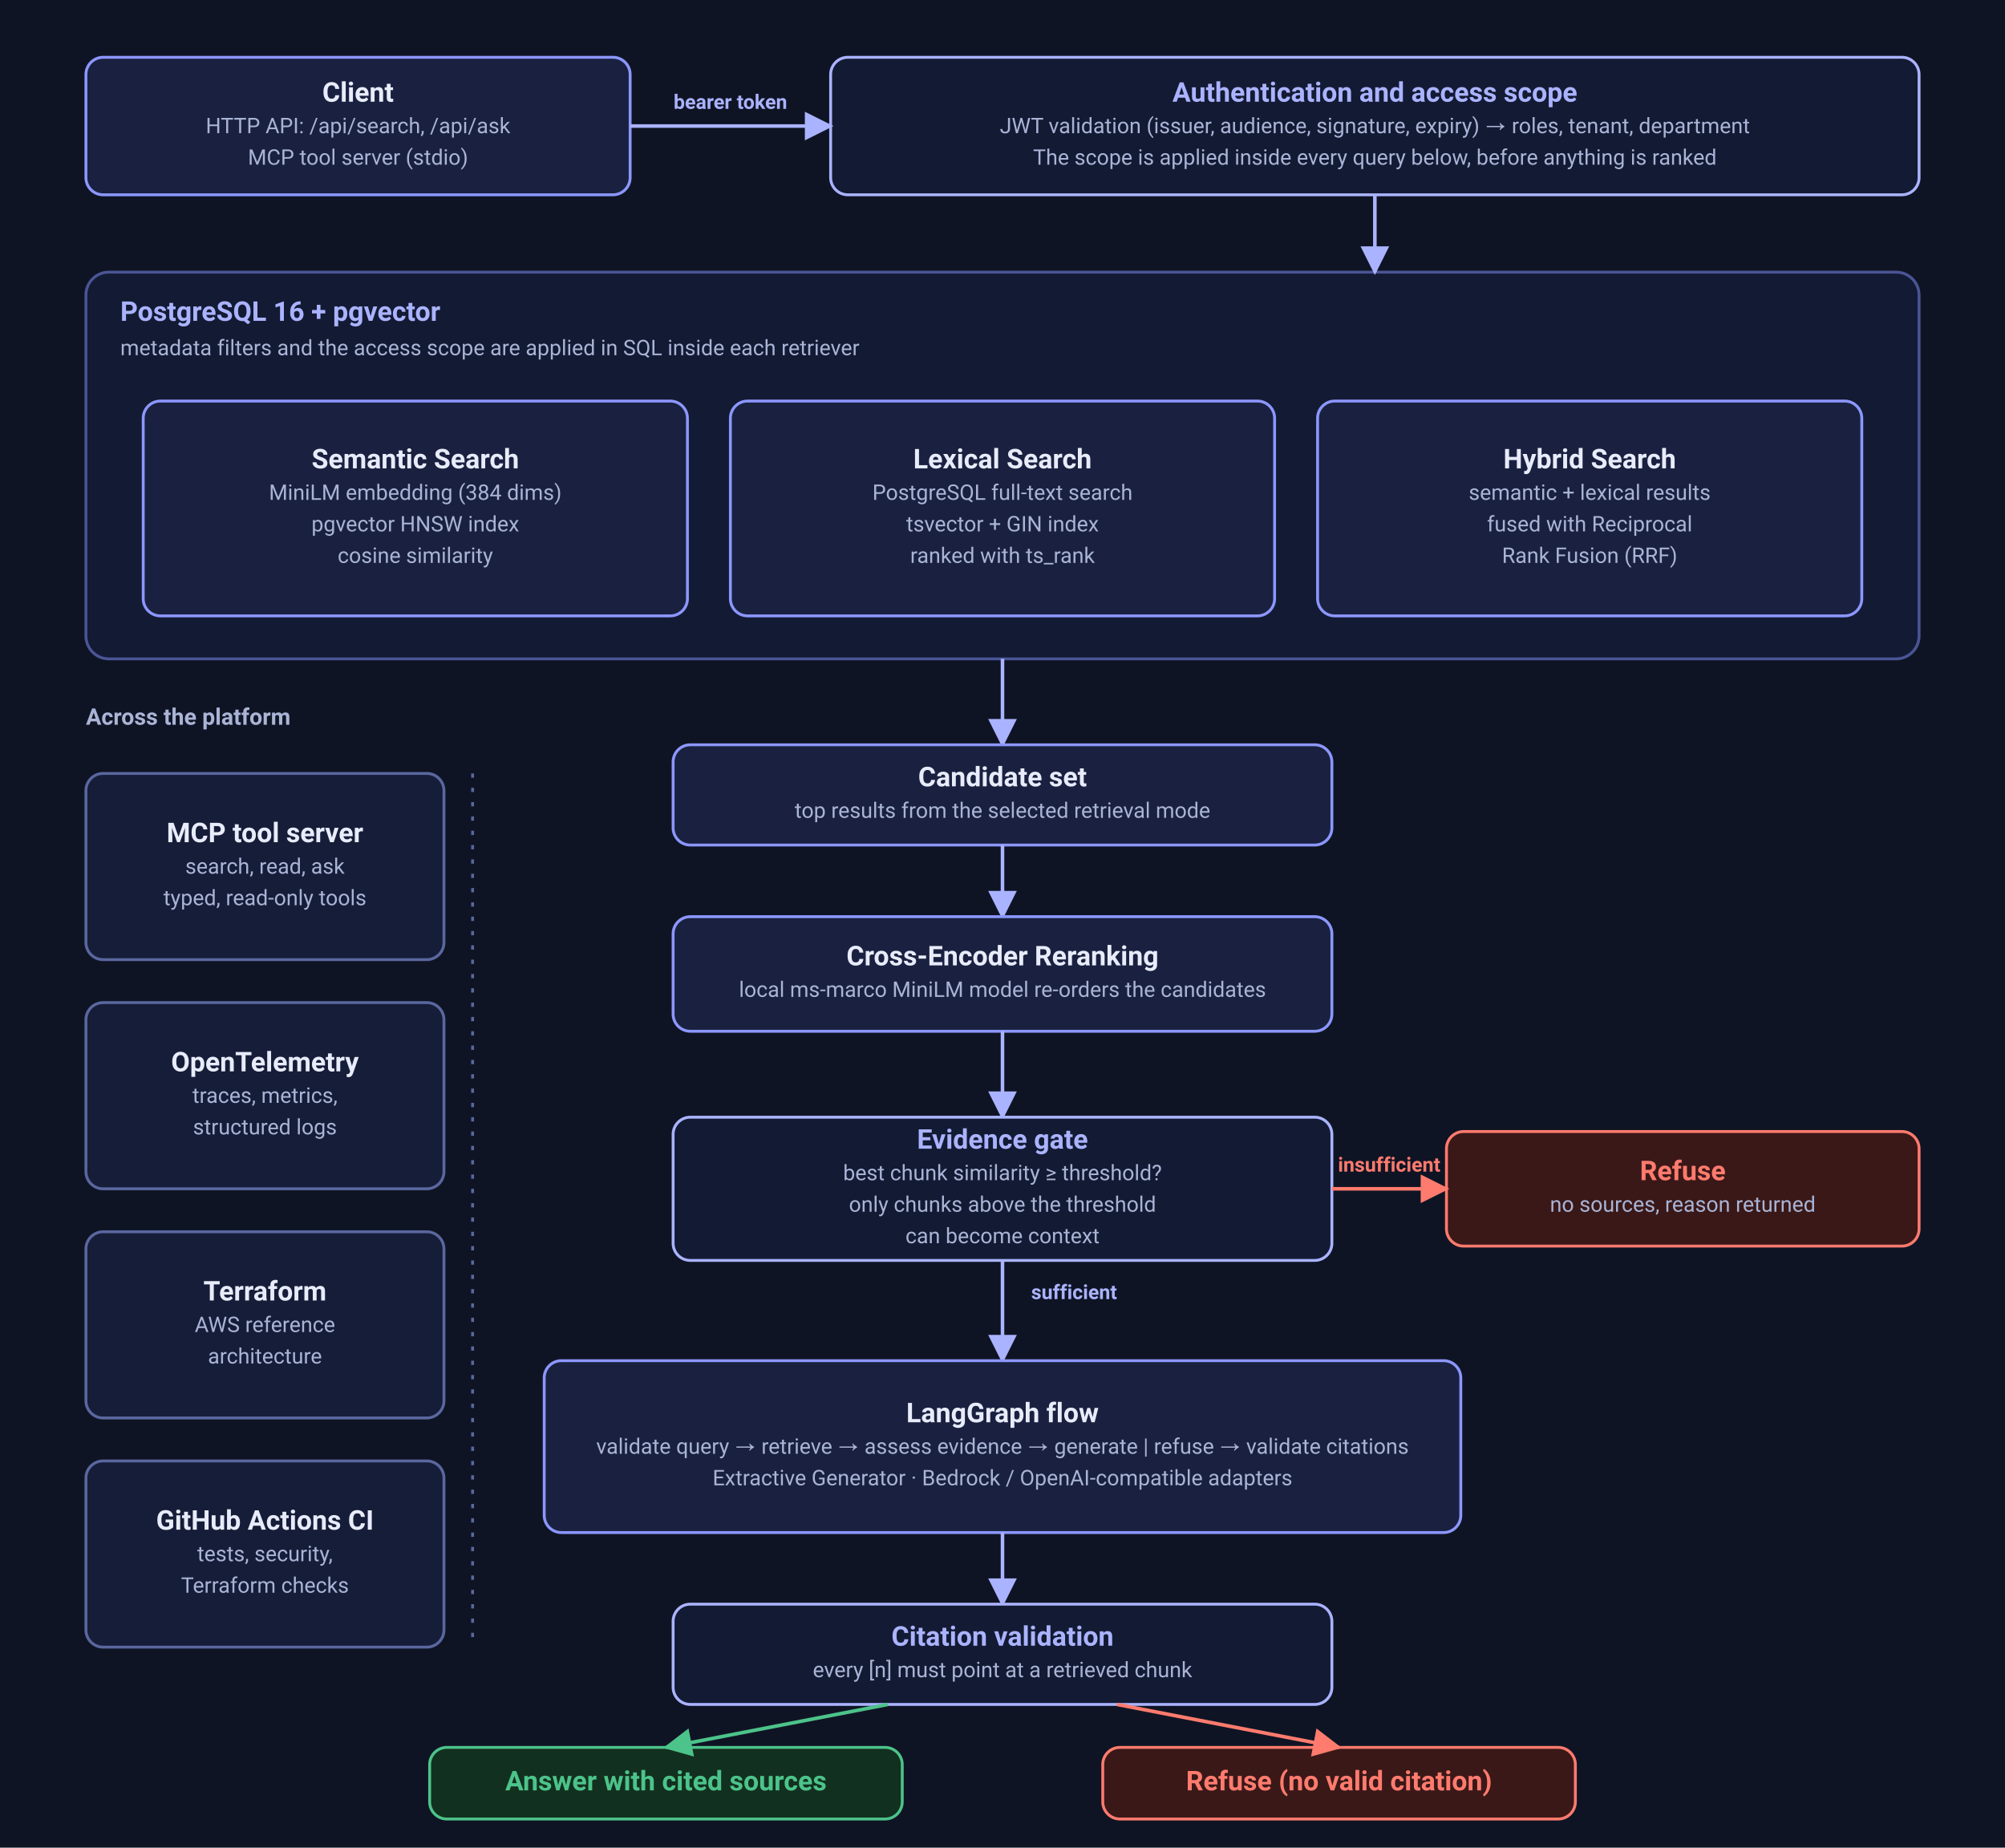
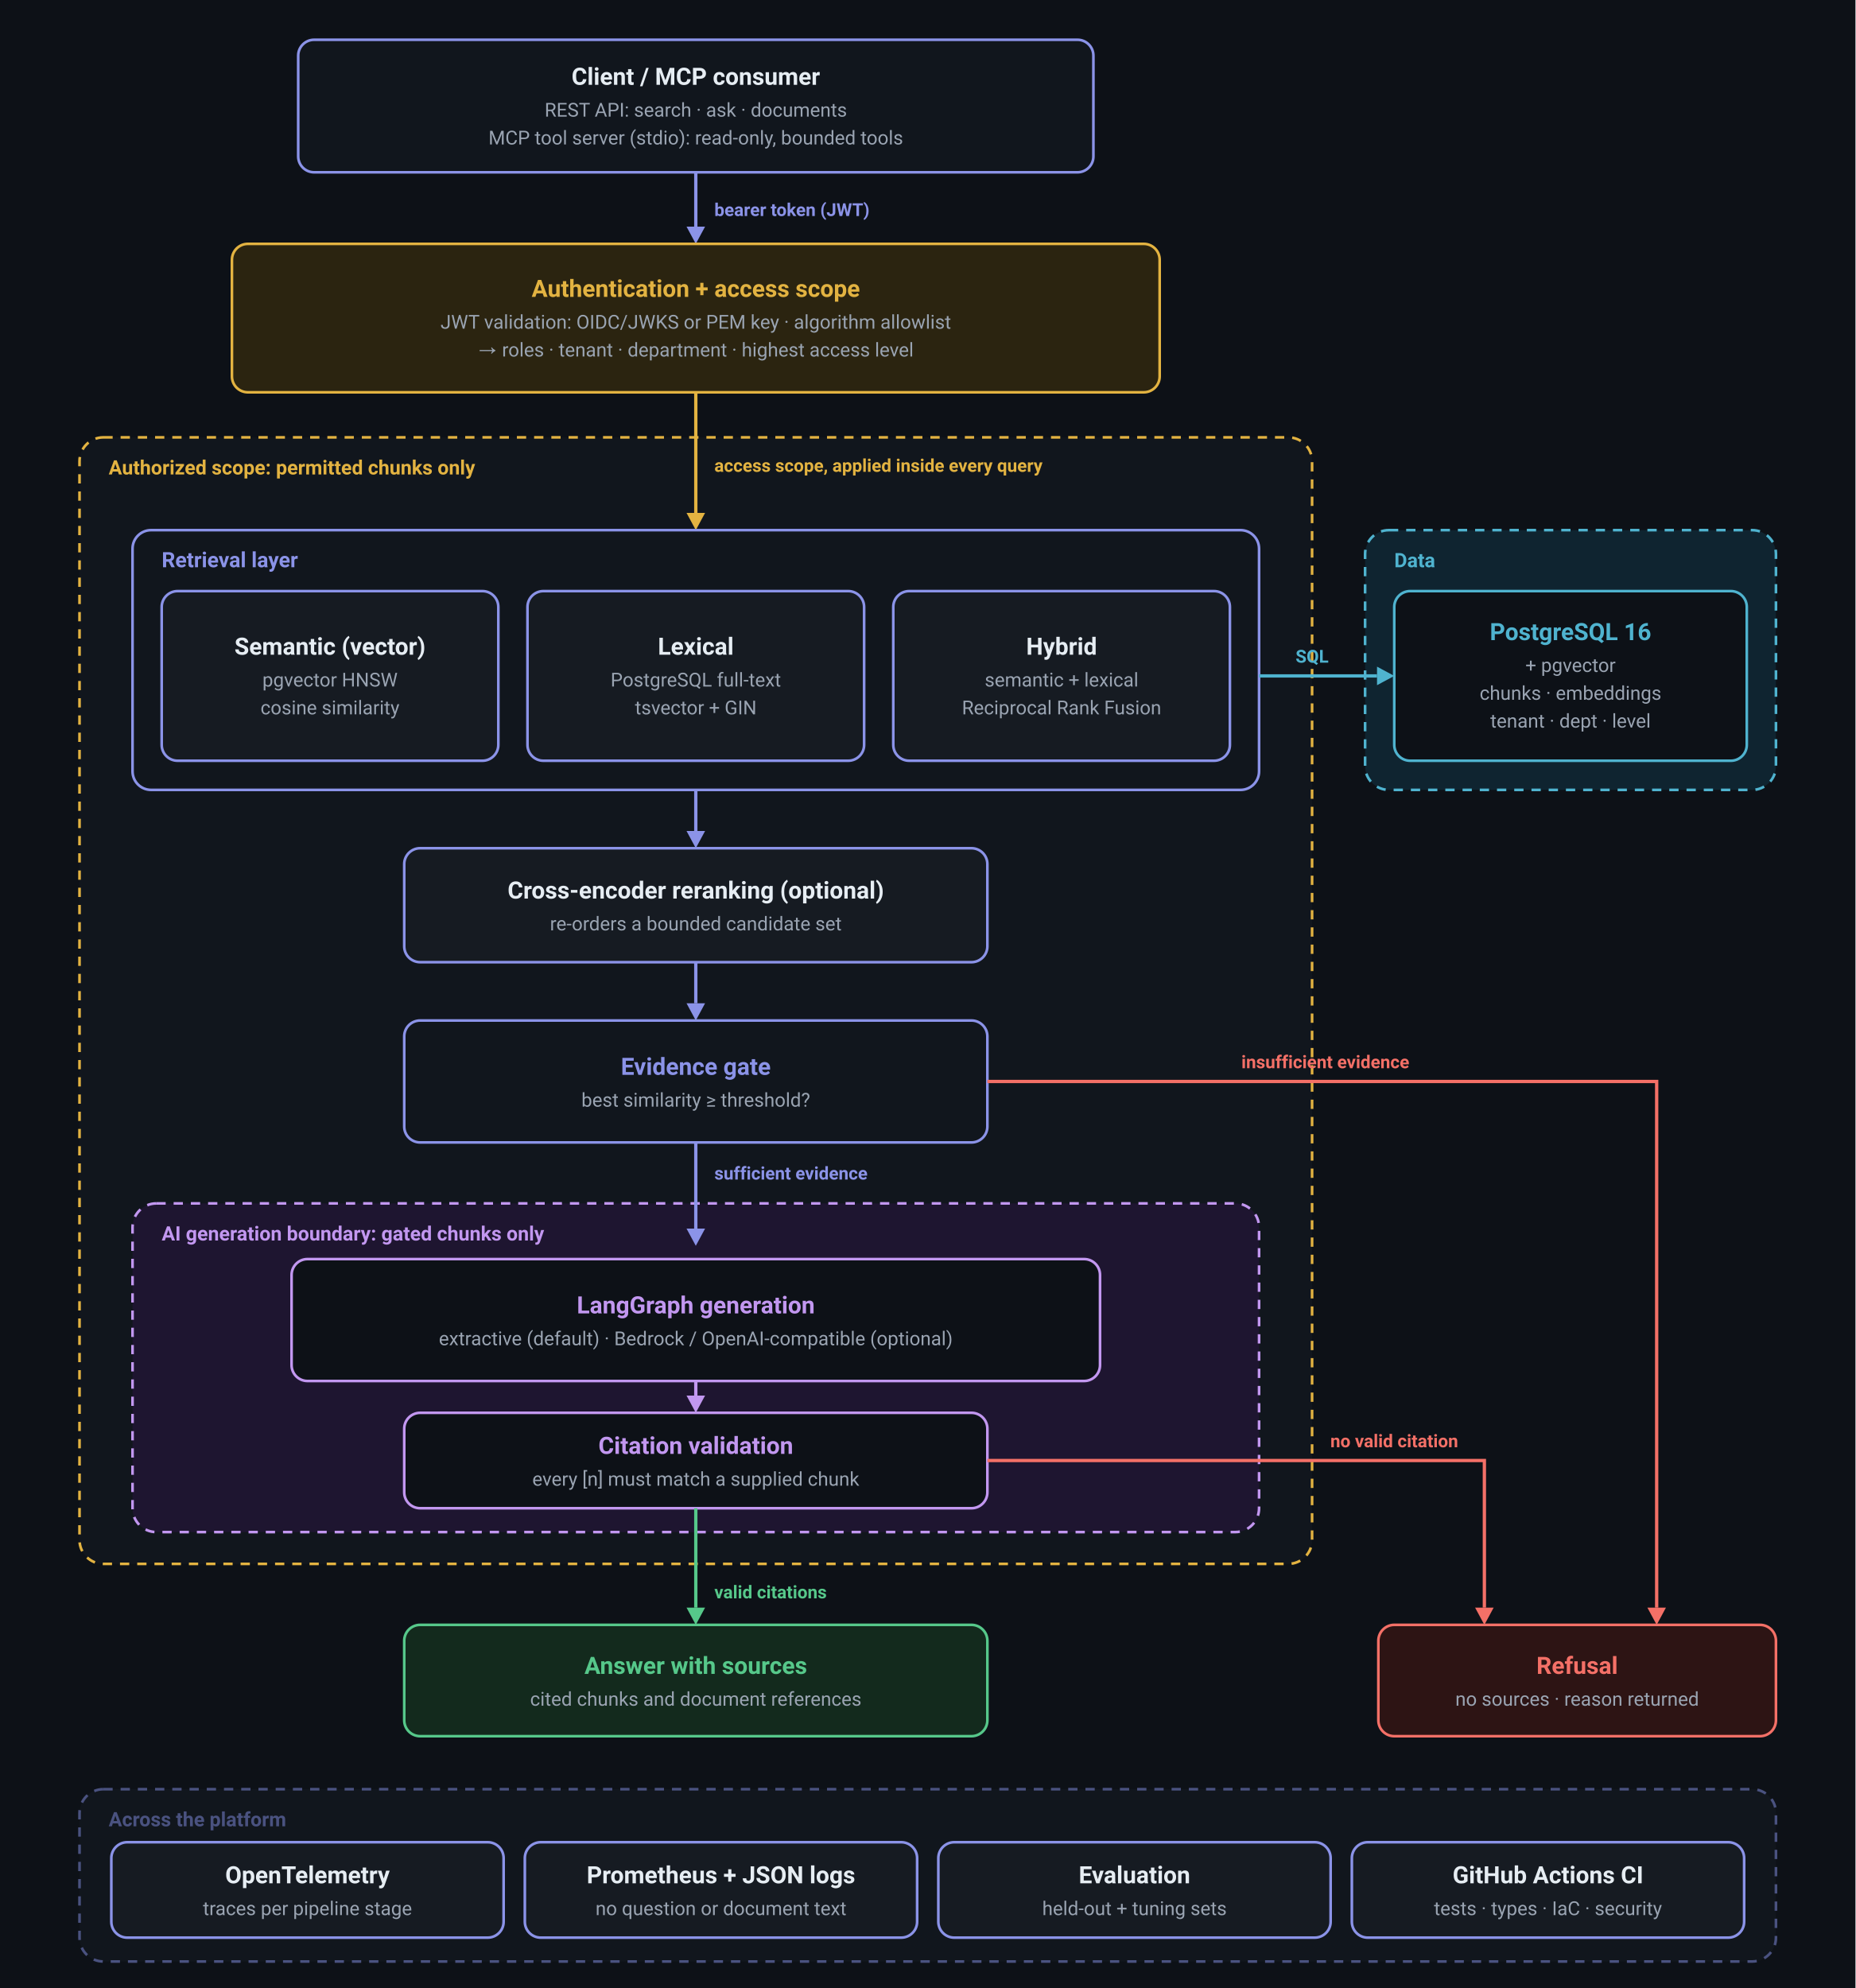
- <svg xmlns="http://www.w3.org/2000/svg" viewBox="0 0 1400 1290" width="1400" height="1290" role="img" aria-label="Policy RAG Platform architecture: JWT access scope, semantic, lexical and hybrid retrieval on PostgreSQL and pgvector, optional cross-encoder reranking, evidence gate, LangGraph generation, citation validation, answer or refusal">
-   <defs>
-     <marker id="head-4cc38a" viewBox="0 0 10 10" refX="9" refY="5" markerWidth="8" markerHeight="8" orient="auto-start-reverse">
-       <path d="M0,0 L10,5 L0,10 z" fill="#4cc38a" />
-     </marker>
-     <marker id="head-aab3ff" viewBox="0 0 10 10" refX="9" refY="5" markerWidth="8" markerHeight="8" orient="auto-start-reverse">
-       <path d="M0,0 L10,5 L0,10 z" fill="#aab3ff" />
-     </marker>
-     <marker id="head-ff7b6e" viewBox="0 0 10 10" refX="9" refY="5" markerWidth="8" markerHeight="8" orient="auto-start-reverse">
-       <path d="M0,0 L10,5 L0,10 z" fill="#ff7b6e" />
-     </marker>
-   </defs>
+ <svg xmlns="http://www.w3.org/2000/svg" viewBox="0 0 1400 1500" width="1400" height="1500" role="img" aria-label="Policy RAG Platform logical architecture. A REST API client or MCP consumer sends a bearer token; JWT validation produces an access scope (roles, tenant, department, access level) that is applied inside every retrieval query against PostgreSQL 16 with pgvector. Semantic, lexical or hybrid retrieval, optional cross-encoder reranking and an evidence gate run only on authorized chunks; LangGraph generation and citation validation return an answer with sources or a refusal. OpenTelemetry, Prometheus, held-out evaluation and CI run across the platform.">
  <style>text{font-family:-apple-system,"Segoe UI",Roboto,Helvetica,Arial,sans-serif}</style>
-   <rect width="1400" height="1290" fill="#0f1424" />
-   <rect x="60" y="40" width="380" height="96" rx="12" fill="#1a2140" stroke="#8c97ff" stroke-width="2" />
-   <text x="250.0" y="71.0" font-size="19" font-weight="700" fill="#e8ecfa" text-anchor="middle">Client</text>
-   <text x="250.0" y="93.0" font-size="15" font-weight="400" fill="#a9b4d6" text-anchor="middle">HTTP API: /api/search, /api/ask</text>
-   <text x="250.0" y="115.0" font-size="15" font-weight="400" fill="#a9b4d6" text-anchor="middle">MCP tool server (stdio)</text>
-   <rect x="580" y="40" width="760" height="96" rx="12" fill="#131a33" stroke="#aab3ff" stroke-width="2" />
-   <text x="960.0" y="71.0" font-size="19" font-weight="700" fill="#aab3ff" text-anchor="middle">Authentication and access scope</text>
-   <text x="960.0" y="93.0" font-size="15" font-weight="400" fill="#a9b4d6" text-anchor="middle">JWT validation (issuer, audience, signature, expiry)  →  roles, tenant, department</text>
-   <text x="960.0" y="115.0" font-size="15" font-weight="400" fill="#a9b4d6" text-anchor="middle">The scope is applied inside every query below, before anything is ranked</text>
-   <line x1="440" y1="88" x2="580" y2="88" stroke="#aab3ff" stroke-width="2.5" marker-end="url(#head-aab3ff)" />
-   <text x="510.0" y="76.0" font-size="14" font-weight="600" fill="#aab3ff" text-anchor="middle">bearer token</text>
-   <rect x="60" y="190" width="1280" height="270" rx="16" fill="#131a33" stroke="#4a5596" stroke-width="2" />
-   <text x="84" y="224" font-size="19" font-weight="700" fill="#aab3ff" text-anchor="start">PostgreSQL 16 + pgvector</text>
-   <text x="84" y="248" font-size="15" font-weight="400" fill="#a9b4d6" text-anchor="start">metadata filters and the access scope are applied in SQL inside each retriever</text>
-   <rect x="100" y="280" width="380" height="150" rx="12" fill="#1a2140" stroke="#8c97ff" stroke-width="2" />
-   <text x="290.0" y="327.0" font-size="19" font-weight="700" fill="#e8ecfa" text-anchor="middle">Semantic Search</text>
-   <text x="290.0" y="349.0" font-size="15" font-weight="400" fill="#a9b4d6" text-anchor="middle">MiniLM embedding (384 dims)</text>
-   <text x="290.0" y="371.0" font-size="15" font-weight="400" fill="#a9b4d6" text-anchor="middle">pgvector HNSW index</text>
-   <text x="290.0" y="393.0" font-size="15" font-weight="400" fill="#a9b4d6" text-anchor="middle">cosine similarity</text>
-   <rect x="510.0" y="280" width="380" height="150" rx="12" fill="#1a2140" stroke="#8c97ff" stroke-width="2" />
-   <text x="700.0" y="327.0" font-size="19" font-weight="700" fill="#e8ecfa" text-anchor="middle">Lexical Search</text>
-   <text x="700.0" y="349.0" font-size="15" font-weight="400" fill="#a9b4d6" text-anchor="middle">PostgreSQL full-text search</text>
-   <text x="700.0" y="371.0" font-size="15" font-weight="400" fill="#a9b4d6" text-anchor="middle">tsvector + GIN index</text>
-   <text x="700.0" y="393.0" font-size="15" font-weight="400" fill="#a9b4d6" text-anchor="middle">ranked with ts_rank</text>
-   <rect x="920" y="280" width="380" height="150" rx="12" fill="#1a2140" stroke="#8c97ff" stroke-width="2" />
-   <text x="1110.0" y="327.0" font-size="19" font-weight="700" fill="#e8ecfa" text-anchor="middle">Hybrid Search</text>
-   <text x="1110.0" y="349.0" font-size="15" font-weight="400" fill="#a9b4d6" text-anchor="middle">semantic + lexical results</text>
-   <text x="1110.0" y="371.0" font-size="15" font-weight="400" fill="#a9b4d6" text-anchor="middle">fused with Reciprocal</text>
-   <text x="1110.0" y="393.0" font-size="15" font-weight="400" fill="#a9b4d6" text-anchor="middle">Rank Fusion (RRF)</text>
-   <line x1="960" y1="136" x2="960" y2="190" stroke="#aab3ff" stroke-width="2.5" marker-end="url(#head-aab3ff)" />
-   <line x1="700" y1="460" x2="700" y2="520" stroke="#aab3ff" stroke-width="2.5" marker-end="url(#head-aab3ff)" />
-   <rect x="470.0" y="520" width="460" height="70" rx="12" fill="#1a2140" stroke="#8c97ff" stroke-width="2" />
-   <text x="700.0" y="549.0" font-size="19" font-weight="700" fill="#e8ecfa" text-anchor="middle">Candidate set</text>
-   <text x="700.0" y="571.0" font-size="15" font-weight="400" fill="#a9b4d6" text-anchor="middle">top results from the selected retrieval mode</text>
-   <line x1="700" y1="590" x2="700" y2="640" stroke="#aab3ff" stroke-width="2.5" marker-end="url(#head-aab3ff)" />
-   <rect x="470.0" y="640" width="460" height="80" rx="12" fill="#1a2140" stroke="#8c97ff" stroke-width="2" />
-   <text x="700.0" y="674.0" font-size="19" font-weight="700" fill="#e8ecfa" text-anchor="middle">Cross-Encoder Reranking</text>
-   <text x="700.0" y="696.0" font-size="15" font-weight="400" fill="#a9b4d6" text-anchor="middle">local ms-marco MiniLM model re-orders the candidates</text>
-   <line x1="700" y1="720" x2="700" y2="780" stroke="#aab3ff" stroke-width="2.5" marker-end="url(#head-aab3ff)" />
-   <rect x="470.0" y="780" width="460" height="100" rx="12" fill="#131a33" stroke="#aab3ff" stroke-width="2" />
-   <text x="700.0" y="802.0" font-size="19" font-weight="700" fill="#aab3ff" text-anchor="middle">Evidence gate</text>
-   <text x="700.0" y="824.0" font-size="15" font-weight="400" fill="#a9b4d6" text-anchor="middle">best chunk similarity ≥ threshold?</text>
-   <text x="700.0" y="846.0" font-size="15" font-weight="400" fill="#a9b4d6" text-anchor="middle">only chunks above the threshold</text>
-   <text x="700.0" y="868.0" font-size="15" font-weight="400" fill="#a9b4d6" text-anchor="middle">can become context</text>
-   <rect x="1010" y="790" width="330" height="80" rx="12" fill="#3a1818" stroke="#ff7b6e" stroke-width="2" />
-   <text x="1175.0" y="824.0" font-size="19" font-weight="700" fill="#ff7b6e" text-anchor="middle">Refuse</text>
-   <text x="1175.0" y="846.0" font-size="15" font-weight="400" fill="#a9b4d6" text-anchor="middle">no sources, reason returned</text>
-   <line x1="930.0" y1="830" x2="1010" y2="830" stroke="#ff7b6e" stroke-width="2.5" marker-end="url(#head-ff7b6e)" />
-   <text x="970.0" y="818.0" font-size="14" font-weight="600" fill="#ff7b6e" text-anchor="middle">insufficient</text>
-   <line x1="700" y1="880" x2="700" y2="950" stroke="#aab3ff" stroke-width="2.5" marker-end="url(#head-aab3ff)" />
-   <text x="750.0" y="907.0" font-size="14" font-weight="600" fill="#aab3ff" text-anchor="middle">sufficient</text>
-   <rect x="380.0" y="950" width="640" height="120" rx="12" fill="#1a2140" stroke="#8c97ff" stroke-width="2" />
-   <text x="700.0" y="993.0" font-size="19" font-weight="700" fill="#e8ecfa" text-anchor="middle">LangGraph flow</text>
-   <text x="700.0" y="1015.0" font-size="15" font-weight="400" fill="#a9b4d6" text-anchor="middle">validate query → retrieve → assess evidence → generate | refuse → validate citations</text>
-   <text x="700.0" y="1037.0" font-size="15" font-weight="400" fill="#a9b4d6" text-anchor="middle">Extractive Generator   ·   Bedrock / OpenAI-compatible adapters</text>
-   <line x1="700" y1="1070" x2="700" y2="1120" stroke="#aab3ff" stroke-width="2.5" marker-end="url(#head-aab3ff)" />
-   <rect x="470.0" y="1120" width="460" height="70" rx="12" fill="#131a33" stroke="#aab3ff" stroke-width="2" />
-   <text x="700.0" y="1149.0" font-size="19" font-weight="700" fill="#aab3ff" text-anchor="middle">Citation validation</text>
-   <text x="700.0" y="1171.0" font-size="15" font-weight="400" fill="#a9b4d6" text-anchor="middle">every [n] must point at a retrieved chunk</text>
-   <rect x="300" y="1220" width="330" height="50" rx="12" fill="#12301f" stroke="#4cc38a" stroke-width="2" />
-   <text x="465.0" y="1250.0" font-size="19" font-weight="700" fill="#4cc38a" text-anchor="middle">Answer with cited sources</text>
-   <rect x="770" y="1220" width="330" height="50" rx="12" fill="#3a1818" stroke="#ff7b6e" stroke-width="2" />
-   <text x="935.0" y="1250.0" font-size="19" font-weight="700" fill="#ff7b6e" text-anchor="middle">Refuse (no valid citation)</text>
-   <line x1="620" y1="1190" x2="465" y2="1220" stroke="#4cc38a" stroke-width="2.5" marker-end="url(#head-4cc38a)" />
-   <line x1="780" y1="1190" x2="935" y2="1220" stroke="#ff7b6e" stroke-width="2.5" marker-end="url(#head-ff7b6e)" />
-   <text x="60" y="506" font-size="16" font-weight="700" fill="#a9b4d6" text-anchor="start">Across the platform</text>
-   <rect x="60" y="540" width="250" height="130" rx="12" fill="#161d38" stroke="#5a679f" stroke-width="2" />
-   <text x="185.0" y="588.0" font-size="19" font-weight="700" fill="#e8ecfa" text-anchor="middle">MCP tool server</text>
-   <text x="185.0" y="610.0" font-size="15" font-weight="400" fill="#a9b4d6" text-anchor="middle">search, read, ask</text>
-   <text x="185.0" y="632.0" font-size="15" font-weight="400" fill="#a9b4d6" text-anchor="middle">typed, read-only tools</text>
-   <rect x="60" y="700" width="250" height="130" rx="12" fill="#161d38" stroke="#5a679f" stroke-width="2" />
-   <text x="185.0" y="748.0" font-size="19" font-weight="700" fill="#e8ecfa" text-anchor="middle">OpenTelemetry</text>
-   <text x="185.0" y="770.0" font-size="15" font-weight="400" fill="#a9b4d6" text-anchor="middle">traces, metrics,</text>
-   <text x="185.0" y="792.0" font-size="15" font-weight="400" fill="#a9b4d6" text-anchor="middle">structured logs</text>
-   <rect x="60" y="860" width="250" height="130" rx="12" fill="#161d38" stroke="#5a679f" stroke-width="2" />
-   <text x="185.0" y="908.0" font-size="19" font-weight="700" fill="#e8ecfa" text-anchor="middle">Terraform</text>
-   <text x="185.0" y="930.0" font-size="15" font-weight="400" fill="#a9b4d6" text-anchor="middle">AWS reference</text>
-   <text x="185.0" y="952.0" font-size="15" font-weight="400" fill="#a9b4d6" text-anchor="middle">architecture</text>
-   <rect x="60" y="1020" width="250" height="130" rx="12" fill="#161d38" stroke="#5a679f" stroke-width="2" />
-   <text x="185.0" y="1068.0" font-size="19" font-weight="700" fill="#e8ecfa" text-anchor="middle">GitHub Actions CI</text>
-   <text x="185.0" y="1090.0" font-size="15" font-weight="400" fill="#a9b4d6" text-anchor="middle">tests, security,</text>
-   <text x="185.0" y="1112.0" font-size="15" font-weight="400" fill="#a9b4d6" text-anchor="middle">Terraform checks</text>
-   <line x1="330" y1="540" x2="330" y2="1150" stroke="#5a679f" stroke-width="2" stroke-dasharray="3 7" />
+   <rect width="1400" height="1500" fill="#0d1117" />
+   <rect x="60" y="330" width="930" height="850" rx="18" fill="#11161d" stroke="#e3b341" stroke-width="2" stroke-dasharray="7 6" />
+   <text x="82" y="358" font-size="15" font-weight="700" fill="#e3b341" text-anchor="start">Authorized scope: permitted chunks only</text>
+   <rect x="1030" y="400" width="310" height="196" rx="18" fill="#0f2430" stroke="#4fb3cf" stroke-width="2" stroke-dasharray="7 6" />
+   <text x="1052" y="428" font-size="15" font-weight="700" fill="#4fb3cf" text-anchor="start">Data</text>
+   <rect x="100" y="908" width="850" height="248" rx="18" fill="#1e1530" stroke="#c297f0" stroke-width="2" stroke-dasharray="7 6" />
+   <text x="122" y="936" font-size="15" font-weight="700" fill="#c297f0" text-anchor="start">AI generation boundary: gated chunks only</text>
+   <rect x="60" y="1350" width="1280" height="130" rx="18" fill="#11161d" stroke="#4a5280" stroke-width="2" stroke-dasharray="7 6" />
+   <text x="82" y="1378" font-size="15" font-weight="700" fill="#4a5280" text-anchor="start">Across the platform</text>
+   <rect x="225" y="30" width="600" height="100" rx="12" fill="#11161d" stroke="#8b93e8" stroke-width="2" />
+   <text x="525.0" y="64.0" font-size="18" font-weight="700" fill="#e6edf3" text-anchor="middle">Client  /  MCP consumer</text>
+   <text x="525.0" y="88.0" font-size="14.5" font-weight="400" fill="#9aa4b2" text-anchor="middle">REST API: search · ask · documents</text>
+   <text x="525.0" y="109.0" font-size="14.5" font-weight="400" fill="#9aa4b2" text-anchor="middle">MCP tool server (stdio): read-only, bounded tools</text>
+   <path d="M525.0,130.0 L525.0,171.0" fill="none" stroke="#8b93e8" stroke-width="2.5" />
+   <path d="M525.0,184.0 L532.0,171.0 L518.0,171.0 z" fill="#8b93e8" />
+   <text x="539" y="163" font-size="13.5" font-weight="600" fill="#8b93e8" text-anchor="start">bearer token (JWT)</text>
+   <rect x="175" y="184" width="700" height="112" rx="12" fill="#2b2410" stroke="#e3b341" stroke-width="2" />
+   <text x="525.0" y="224.0" font-size="18" font-weight="700" fill="#e3b341" text-anchor="middle">Authentication + access scope</text>
+   <text x="525.0" y="248.0" font-size="14.5" font-weight="400" fill="#9aa4b2" text-anchor="middle">JWT validation: OIDC/JWKS or PEM key · algorithm allowlist</text>
+   <text x="525.0" y="269.0" font-size="14.5" font-weight="400" fill="#9aa4b2" text-anchor="middle">→ roles · tenant · department · highest access level</text>
+   <path d="M525.0,296.0 L525.0,387.0" fill="none" stroke="#e3b341" stroke-width="2.5" />
+   <path d="M525.0,400.0 L532.0,387.0 L518.0,387.0 z" fill="#e3b341" />
+   <text x="539" y="356" font-size="13.5" font-weight="600" fill="#e3b341" text-anchor="start">access scope, applied inside every query</text>
+   <rect x="100" y="400" width="850" height="196" rx="14" fill="#11161d" stroke="#8b93e8" stroke-width="2" />
+   <text x="122" y="428" font-size="16" font-weight="700" fill="#8b93e8" text-anchor="start">Retrieval layer</text>
+   <rect x="122" y="446" width="254" height="128" rx="12" fill="#161b22" stroke="#8b93e8" stroke-width="2" />
+   <text x="249.0" y="494.0" font-size="18" font-weight="700" fill="#e6edf3" text-anchor="middle">Semantic (vector)</text>
+   <text x="249.0" y="518.0" font-size="14.5" font-weight="400" fill="#9aa4b2" text-anchor="middle">pgvector HNSW</text>
+   <text x="249.0" y="539.0" font-size="14.5" font-weight="400" fill="#9aa4b2" text-anchor="middle">cosine similarity</text>
+   <rect x="398" y="446" width="254" height="128" rx="12" fill="#161b22" stroke="#8b93e8" stroke-width="2" />
+   <text x="525.0" y="494.0" font-size="18" font-weight="700" fill="#e6edf3" text-anchor="middle">Lexical</text>
+   <text x="525.0" y="518.0" font-size="14.5" font-weight="400" fill="#9aa4b2" text-anchor="middle">PostgreSQL full-text</text>
+   <text x="525.0" y="539.0" font-size="14.5" font-weight="400" fill="#9aa4b2" text-anchor="middle">tsvector + GIN</text>
+   <rect x="674" y="446" width="254" height="128" rx="12" fill="#161b22" stroke="#8b93e8" stroke-width="2" />
+   <text x="801.0" y="494.0" font-size="18" font-weight="700" fill="#e6edf3" text-anchor="middle">Hybrid</text>
+   <text x="801.0" y="518.0" font-size="14.5" font-weight="400" fill="#9aa4b2" text-anchor="middle">semantic + lexical</text>
+   <text x="801.0" y="539.0" font-size="14.5" font-weight="400" fill="#9aa4b2" text-anchor="middle">Reciprocal Rank Fusion</text>
+   <rect x="1052" y="446" width="266" height="128" rx="12" fill="#0d1117" stroke="#4fb3cf" stroke-width="2" />
+   <text x="1185.0" y="483.0" font-size="18" font-weight="700" fill="#4fb3cf" text-anchor="middle">PostgreSQL 16</text>
+   <text x="1185.0" y="507.0" font-size="14.5" font-weight="400" fill="#9aa4b2" text-anchor="middle">+ pgvector</text>
+   <text x="1185.0" y="528.0" font-size="14.5" font-weight="400" fill="#9aa4b2" text-anchor="middle">chunks · embeddings</text>
+   <text x="1185.0" y="549.0" font-size="14.5" font-weight="400" fill="#9aa4b2" text-anchor="middle">tenant · dept · level</text>
+   <path d="M950.0,510.0 L1039.0,510.0" fill="none" stroke="#4fb3cf" stroke-width="2.5" />
+   <path d="M1052.0,510.0 L1039.0,503.0 L1039.0,517.0 z" fill="#4fb3cf" />
+   <text x="990" y="500" font-size="13.5" font-weight="600" fill="#4fb3cf" text-anchor="middle">SQL</text>
+   <path d="M525.0,596.0 L525.0,627.0" fill="none" stroke="#8b93e8" stroke-width="2.5" />
+   <path d="M525.0,640.0 L532.0,627.0 L518.0,627.0 z" fill="#8b93e8" />
+   <rect x="305" y="640" width="440" height="86" rx="12" fill="#161b22" stroke="#8b93e8" stroke-width="2" />
+   <text x="525.0" y="678.0" font-size="18" font-weight="700" fill="#e6edf3" text-anchor="middle">Cross-encoder reranking (optional)</text>
+   <text x="525.0" y="702.0" font-size="14.5" font-weight="400" fill="#9aa4b2" text-anchor="middle">re-orders a bounded candidate set</text>
+   <path d="M525.0,726.0 L525.0,757.0" fill="none" stroke="#8b93e8" stroke-width="2.5" />
+   <path d="M525.0,770.0 L532.0,757.0 L518.0,757.0 z" fill="#8b93e8" />
+   <rect x="305" y="770" width="440" height="92" rx="12" fill="#11161d" stroke="#8b93e8" stroke-width="2" />
+   <text x="525.0" y="811.0" font-size="18" font-weight="700" fill="#8b93e8" text-anchor="middle">Evidence gate</text>
+   <text x="525.0" y="835.0" font-size="14.5" font-weight="400" fill="#9aa4b2" text-anchor="middle">best similarity ≥ threshold?</text>
+   <path d="M525.0,862.0 L525.0,927.0" fill="none" stroke="#8b93e8" stroke-width="2.5" />
+   <path d="M525.0,940.0 L532.0,927.0 L518.0,927.0 z" fill="#8b93e8" />
+   <text x="539" y="890" font-size="13.5" font-weight="600" fill="#8b93e8" text-anchor="start">sufficient evidence</text>
+   <rect x="220" y="950" width="610" height="92" rx="12" fill="#0d1117" stroke="#c297f0" stroke-width="2" />
+   <text x="525.0" y="991.0" font-size="18" font-weight="700" fill="#c297f0" text-anchor="middle">LangGraph generation</text>
+   <text x="525.0" y="1015.0" font-size="14.5" font-weight="400" fill="#9aa4b2" text-anchor="middle">extractive (default) · Bedrock / OpenAI-compatible (optional)</text>
+   <path d="M525.0,1042.0 L525.0,1053.0" fill="none" stroke="#c297f0" stroke-width="2.5" />
+   <path d="M525.0,1066.0 L532.0,1053.0 L518.0,1053.0 z" fill="#c297f0" />
+   <rect x="305" y="1066" width="440" height="72" rx="12" fill="#0d1117" stroke="#c297f0" stroke-width="2" />
+   <text x="525.0" y="1097.0" font-size="18" font-weight="700" fill="#c297f0" text-anchor="middle">Citation validation</text>
+   <text x="525.0" y="1121.0" font-size="14.5" font-weight="400" fill="#9aa4b2" text-anchor="middle">every [n] must match a supplied chunk</text>
+   <path d="M525.0,1138.0 L525.0,1213.0" fill="none" stroke="#56c88a" stroke-width="2.5" />
+   <path d="M525.0,1226.0 L532.0,1213.0 L518.0,1213.0 z" fill="#56c88a" />
+   <text x="539" y="1206" font-size="13.5" font-weight="600" fill="#56c88a" text-anchor="start">valid citations</text>
+   <rect x="305" y="1226" width="440" height="84" rx="12" fill="#132a1d" stroke="#56c88a" stroke-width="2" />
+   <text x="525.0" y="1263.0" font-size="18" font-weight="700" fill="#56c88a" text-anchor="middle">Answer with sources</text>
+   <text x="525.0" y="1287.0" font-size="14.5" font-weight="400" fill="#9aa4b2" text-anchor="middle">cited chunks and document references</text>
+   <rect x="1040" y="1226" width="300" height="84" rx="12" fill="#2d1414" stroke="#f47067" stroke-width="2" />
+   <text x="1190.0" y="1263.0" font-size="18" font-weight="700" fill="#f47067" text-anchor="middle">Refusal</text>
+   <text x="1190.0" y="1287.0" font-size="14.5" font-weight="400" fill="#9aa4b2" text-anchor="middle">no sources · reason returned</text>
+   <path d="M745.0,816.0 L1250.0,816.0 L1250.0,1213.0" fill="none" stroke="#f47067" stroke-width="2.5" />
+   <path d="M1250.0,1226.0 L1257.0,1213.0 L1243.0,1213.0 z" fill="#f47067" />
+   <text x="1000" y="806" font-size="13.5" font-weight="600" fill="#f47067" text-anchor="middle">insufficient evidence</text>
+   <path d="M745.0,1102.0 L1120.0,1102.0 L1120.0,1213.0" fill="none" stroke="#f47067" stroke-width="2.5" />
+   <path d="M1120.0,1226.0 L1127.0,1213.0 L1113.0,1213.0 z" fill="#f47067" />
+   <text x="1052" y="1092" font-size="13.5" font-weight="600" fill="#f47067" text-anchor="middle">no valid citation</text>
+   <rect x="84" y="1390" width="296" height="72" rx="12" fill="#161b22" stroke="#8b93e8" stroke-width="2" />
+   <text x="232.0" y="1421.0" font-size="18" font-weight="700" fill="#e6edf3" text-anchor="middle">OpenTelemetry</text>
+   <text x="232.0" y="1445.0" font-size="14.5" font-weight="400" fill="#9aa4b2" text-anchor="middle">traces per pipeline stage</text>
+   <rect x="396" y="1390" width="296" height="72" rx="12" fill="#161b22" stroke="#8b93e8" stroke-width="2" />
+   <text x="544.0" y="1421.0" font-size="18" font-weight="700" fill="#e6edf3" text-anchor="middle">Prometheus + JSON logs</text>
+   <text x="544.0" y="1445.0" font-size="14.5" font-weight="400" fill="#9aa4b2" text-anchor="middle">no question or document text</text>
+   <rect x="708" y="1390" width="296" height="72" rx="12" fill="#161b22" stroke="#8b93e8" stroke-width="2" />
+   <text x="856.0" y="1421.0" font-size="18" font-weight="700" fill="#e6edf3" text-anchor="middle">Evaluation</text>
+   <text x="856.0" y="1445.0" font-size="14.5" font-weight="400" fill="#9aa4b2" text-anchor="middle">held-out + tuning sets</text>
+   <rect x="1020" y="1390" width="296" height="72" rx="12" fill="#161b22" stroke="#8b93e8" stroke-width="2" />
+   <text x="1168.0" y="1421.0" font-size="18" font-weight="700" fill="#e6edf3" text-anchor="middle">GitHub Actions CI</text>
+   <text x="1168.0" y="1445.0" font-size="14.5" font-weight="400" fill="#9aa4b2" text-anchor="middle">tests · types · IaC · security</text>
</svg>
